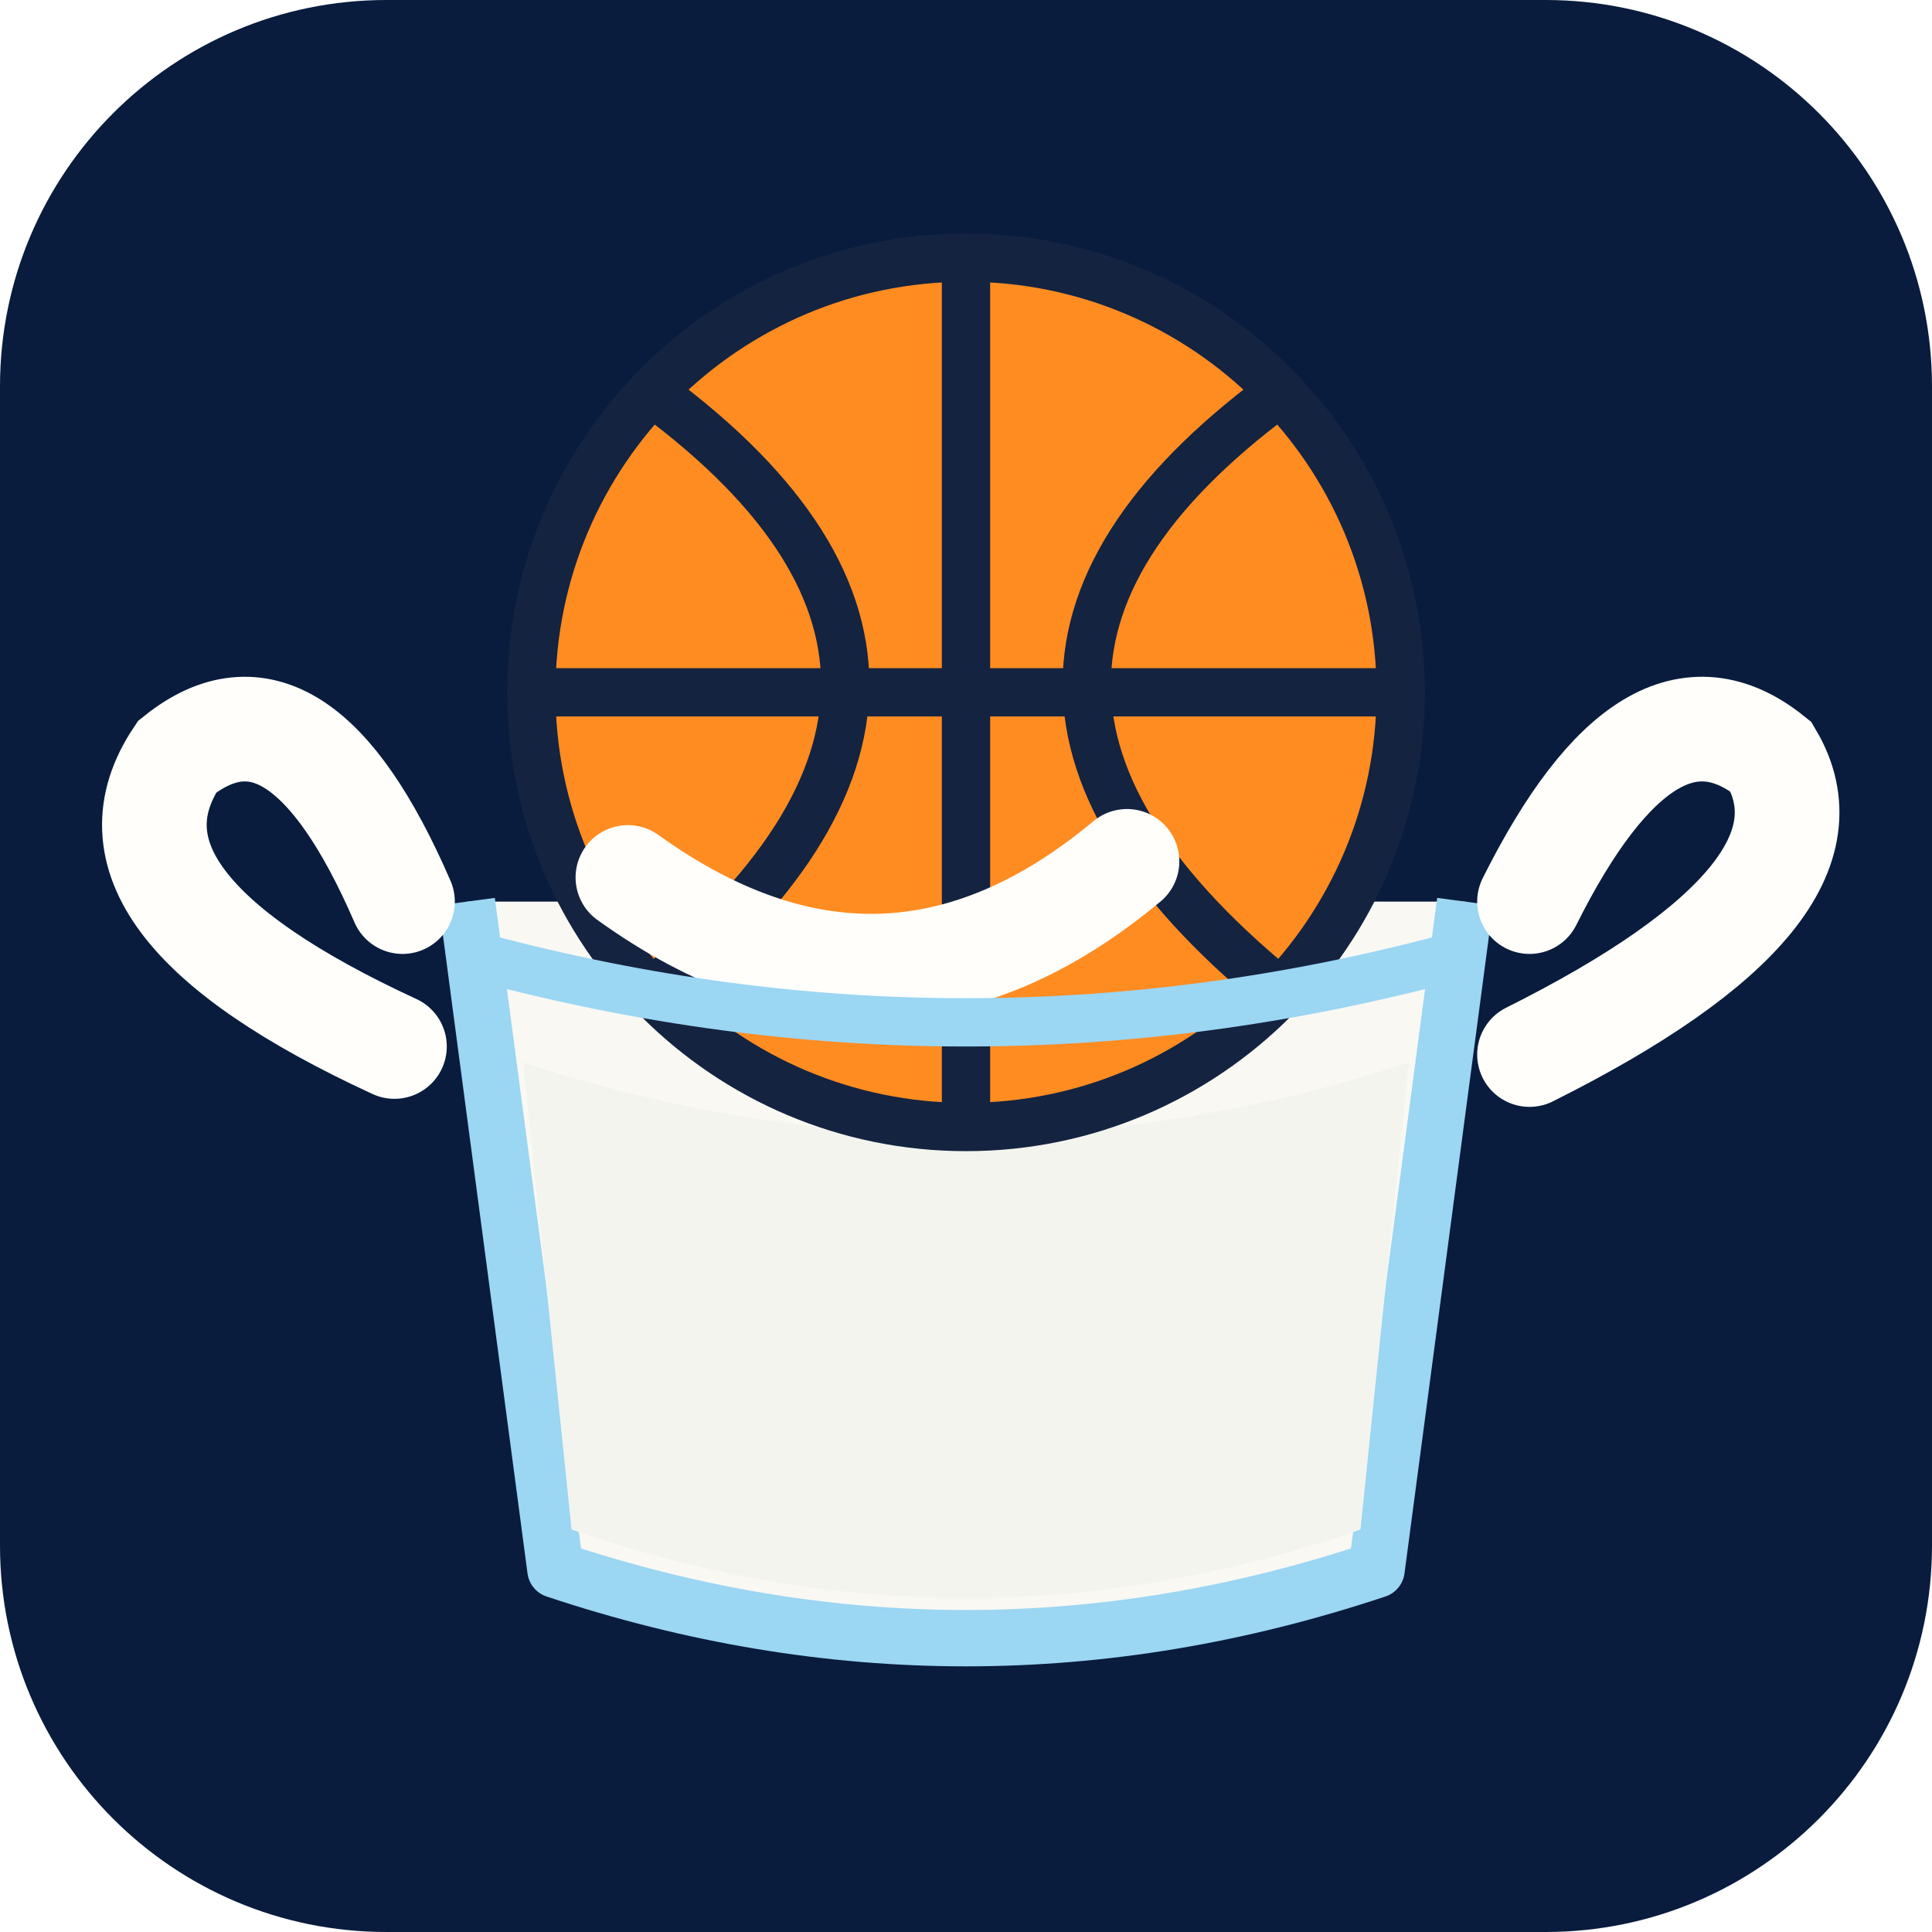
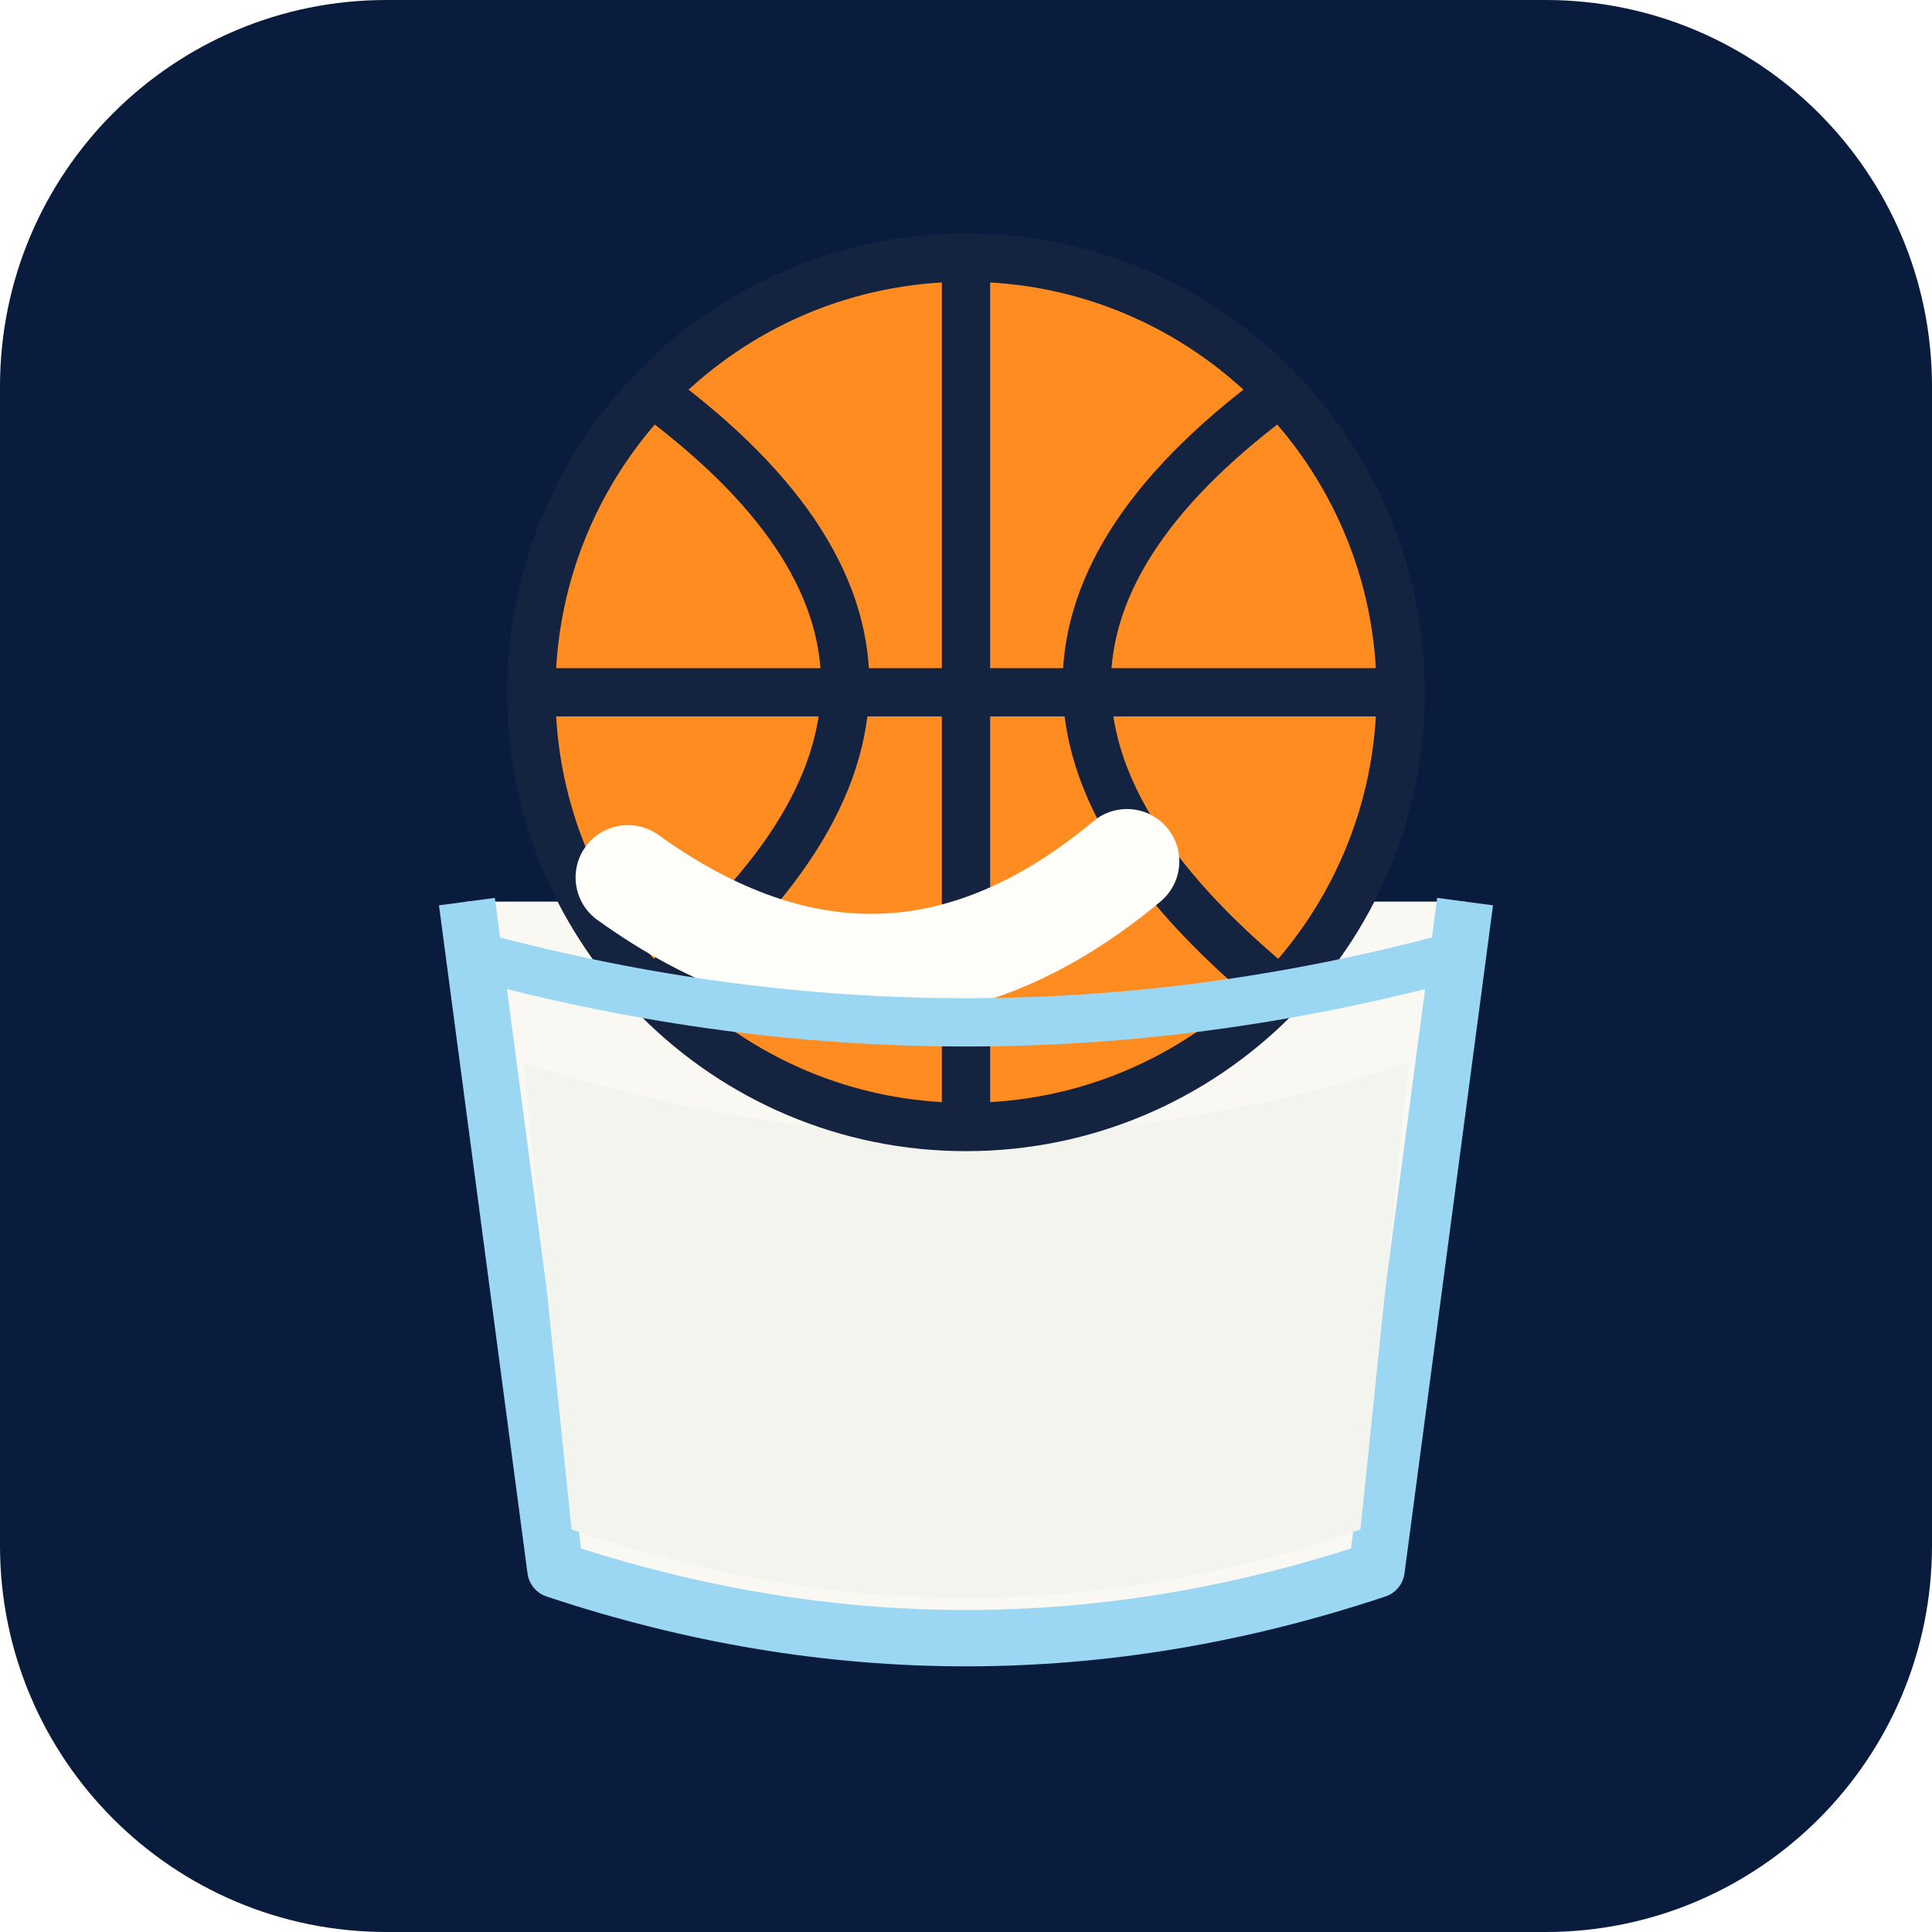
<svg xmlns="http://www.w3.org/2000/svg" viewBox="0 0 240 240">
  <rect width="240" height="240" rx="48" fill="#091c3d" />
  <path d="M58 112L69 195Q120 212 171 195L182 112" fill="#f9f8f3" stroke="#9bd6f3" stroke-width="7" stroke-linejoin="round" />
  <path d="M65 132Q120 150 175 132L169 190Q120 207 71 190Z" fill="#f3f4ee" />
  <circle cx="120" cy="86" r="54" fill="#ff8c21" stroke="#142340" stroke-width="6" />
  <path d="M66 86H174M120 32V140M80 48Q130 84 80 124M160 48Q110 84 160 124" fill="none" stroke="#142340" stroke-width="6" />
-   <path d="M50 112Q37 82 22 94Q10 112 49 130M190 112Q205 82 220 94Q230 111 190 131M78 109Q110 132 140 107" fill="none" stroke="#fffefa" stroke-width="13" stroke-linecap="round" />
+   <path d="M78 109Q110 132 140 107" fill="none" stroke="#fffefa" stroke-width="13" stroke-linecap="round" />
  <path d="M60 119Q120 135 180 119" fill="none" stroke="#9bd6f3" stroke-width="6" />
</svg>
